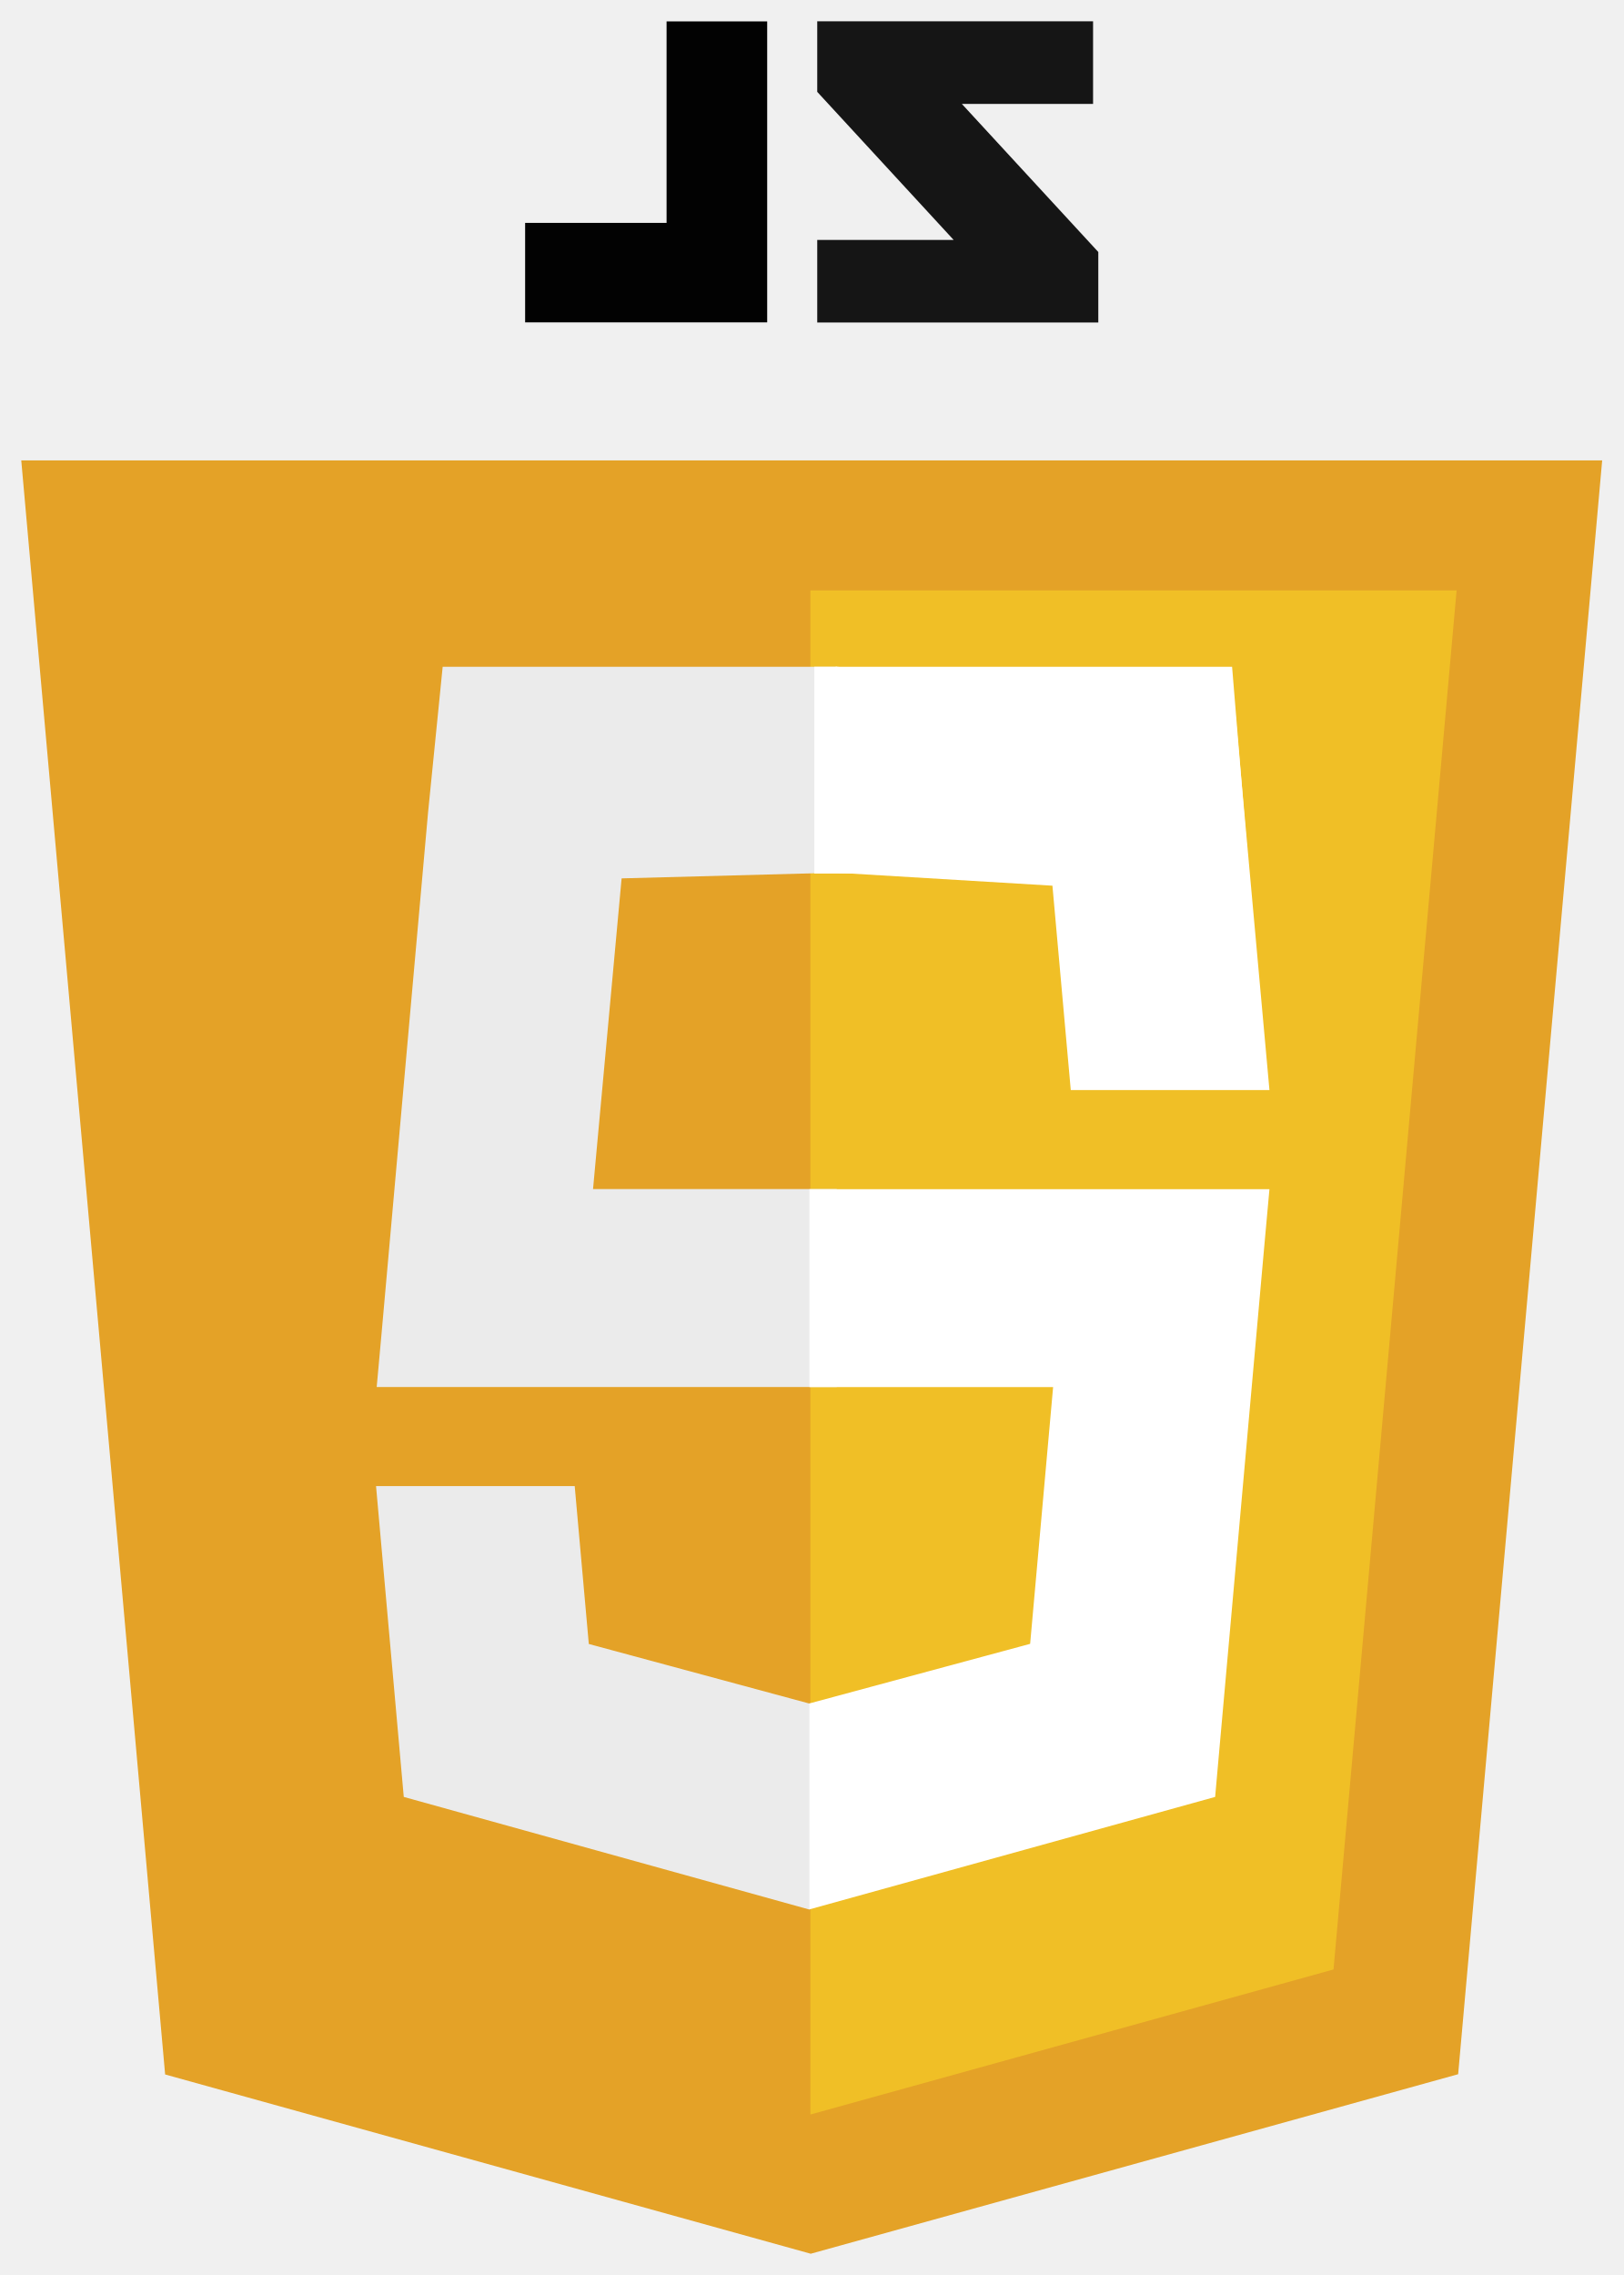
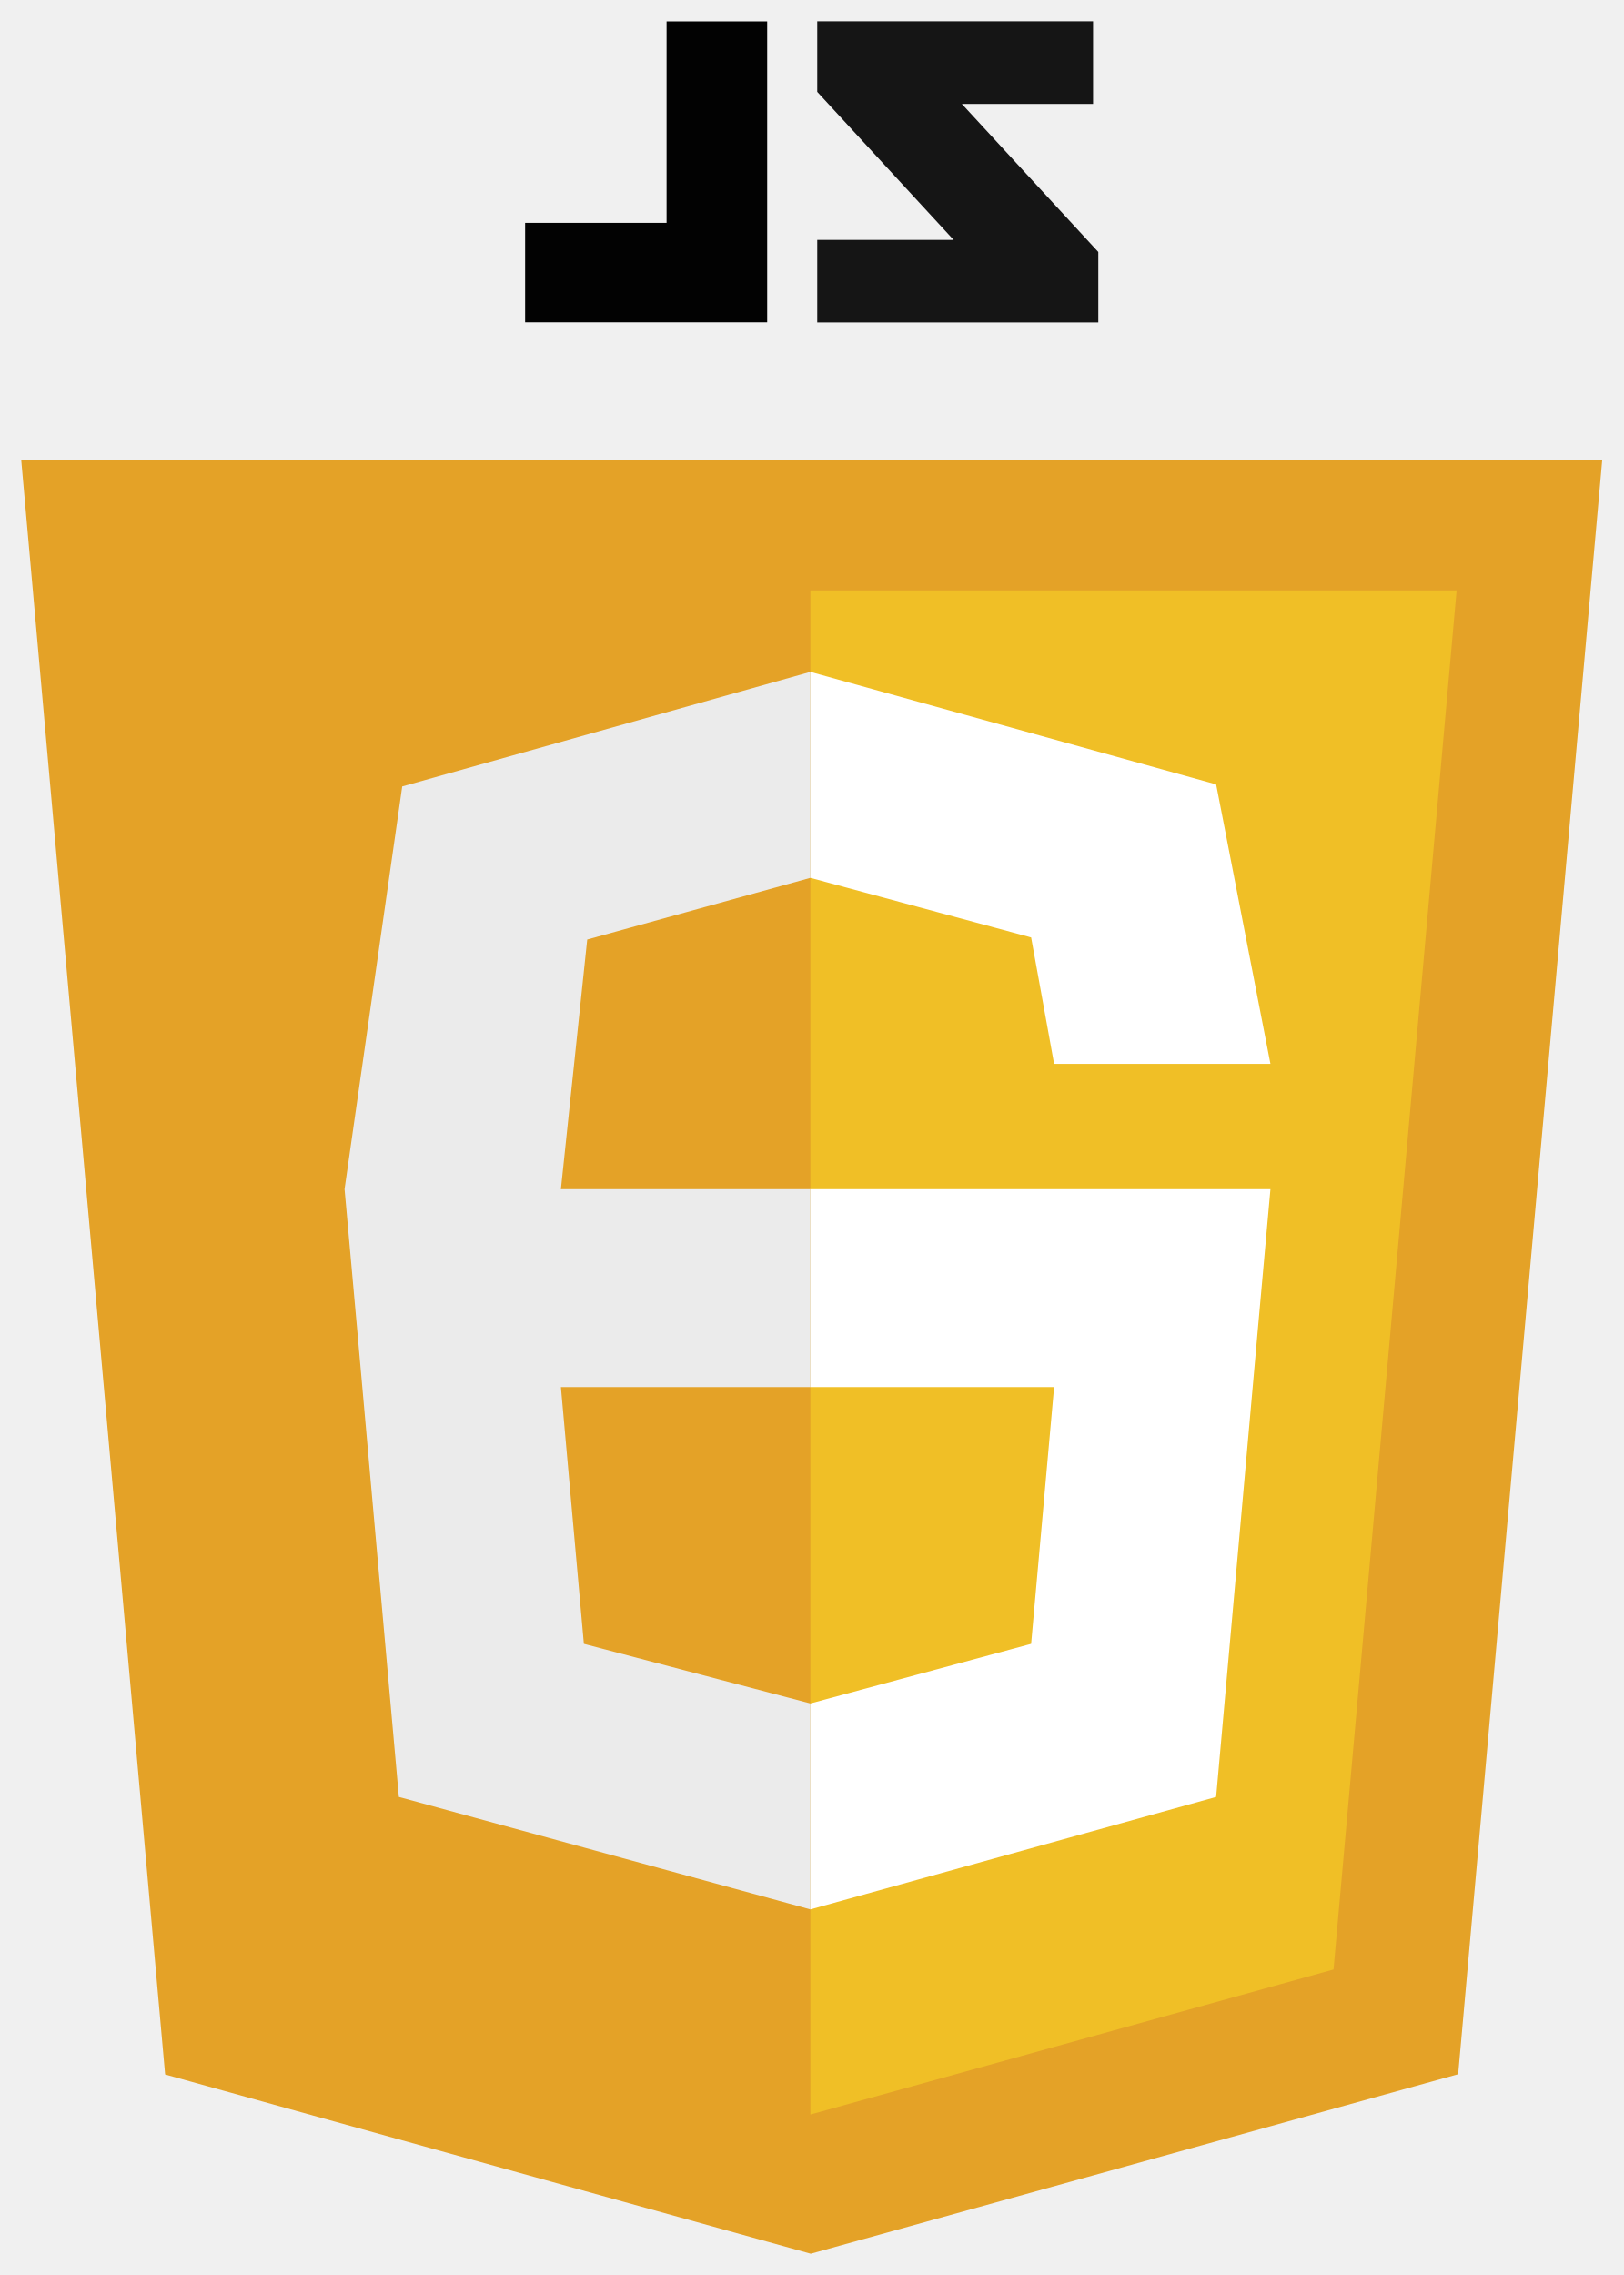
<svg xmlns="http://www.w3.org/2000/svg" version="1.1" id="Layer_1" x="0px" y="0px" width="305.45" height="427.95" viewBox="0 0 305.45 427.95" enable-background="new 0 0 1024 600" xml:space="preserve">
  <defs id="defs4294" />
-   <g id="g4268" transform="translate(-359.275,-18.525)">
-     <polygon points="633.627,408.705 511.818,442.475 390.345,408.754 363.275,105.132 660.725,105.132 " id="polygon4270" style="fill:#e4a227" />
-     <polygon points="511.75,129.583 511.75,416.287 610.178,389 633.336,129.583 " id="polygon4272" style="fill:#f0bf26" />
-     <g id="g4274">
-       <polygon points="565.922,79.191 513.039,79.191 513.039,63.665 538.709,63.665 513.039,35.806 513.039,22.525 564.936,22.525 564.936,38.071 564.936,38.071 540.246,38.071 565.922,65.931 " id="polygon4276" style="fill:#151515" />
-       <path d="m 503.621,22.55 0,56.617 -45.543,0 0,-18.714 26.613,0 0,-37.903 18.928,0 0.002,0 z" id="path4278" style="fill:#020202" />
-     </g>
-     <polygon points="467.406,298.075 447.256,298.075 430.027,298.075 435.244,356.543 511.521,377.719 511.693,377.67 511.693,338.926 511.531,338.973 470.059,327.773 " id="polygon4280" style="fill:#ebebeb" />
-     <polygon points="476.232,183.758 516.812,182.677 516.709,143.954 442.565,143.954 439.811,171.403 431.059,269.438 430.151,279.437 440.186,279.437 516.709,279.437 516.709,242.2 470.855,242.2 " id="polygon4282" style="fill:#ebebeb" />
-     <polygon points="560.742,223.579 580.893,223.579 598.123,223.579 591.609,151.633 516.629,143.937 516.457,143.985 516.457,182.729 516.62,182.683 557.291,185.132 " id="polygon4284" style="fill:#ffffff" />
-     <polyline points="594.284,182.843 591.093,143.954 512.49,143.954 512.49,168.106 512.49,182.746 512.49,182.843    594.284,182.843  " id="polyline4286" style="fill:#ffffff" />
-     <polygon points="553.096,327.748 511.564,338.959 511.564,377.701 587.904,356.543 588.463,350.252 597.215,252.217 598.123,242.218 588.088,242.218 511.564,242.218 511.564,279.454 557.418,279.454 " id="polygon4288" style="fill:#ffffff" />
-     <path d="M 589.5,181.193" id="path4290" style="fill:#ffffff" />
+   <polygon style="fill:#e4a227" id="polygon4270" points="390.345,408.754 363.275,105.132 660.725,105.132 633.627,408.705 511.818,442.475 " transform="translate(-359.275,-18.525)" />
+   <path transform="translate(-359.275,-18.525)" style="fill:#f0bf26" d="m 610.178,389 23.158,-259.417 -121.586,0 0,286.704 z" id="polygon4272" />
+   <g id="g4274" transform="translate(-359.275,-18.525)">
+     <polygon style="fill:#151515" id="polygon4276" points="513.039,63.665 538.709,63.665 513.039,35.806 513.039,22.525 564.936,22.525 564.936,38.071 564.936,38.071 540.246,38.071 565.922,65.931 565.922,79.191 513.039,79.191 " />
+     <path style="fill:#020202" id="path4278" d="m 503.621,22.55 0,56.617 -45.543,0 0,-18.714 26.613,0 0,-37.903 18.928,0 0.002,0 z" />
  </g>
+   <path style="fill:#ffffff" d="m 152.475,359.176 76.34,-21.158 c 3.558,-39.507 7.141,-80.383 10.219,-114.325 -28.853,0 -57.706,0 -86.559,0 l 0,37.236 45.854,0 -4.322,48.294 -41.532,11.211 z" id="polygon4288" />
+   <path style="fill:#ffffff" id="path4290" d="M 230.225,162.668" />
+   <path style="fill:#ffffff" d="m 152.475,126.392 76.34,21.158 10.219,52.576 -40.705,0 -4.322,-23.781 -41.532,-11.211 z" id="polygon4288-0" />
+   <path id="polygon4288-1" style="fill:#ebebeb;fill-opacity:1" d="m 152.475,223.693 -46.941,0 4.951,-46.958 41.99,-11.601 0,-38.742 L 75.677,147.94 64.829,223.693 c 3.078,33.942 6.661,74.818 10.219,114.325 l 77.427,21.158 0,-38.742 -42.619,-11.211 -4.322,-48.294 46.941,0 0,-37.236" />
</svg>
